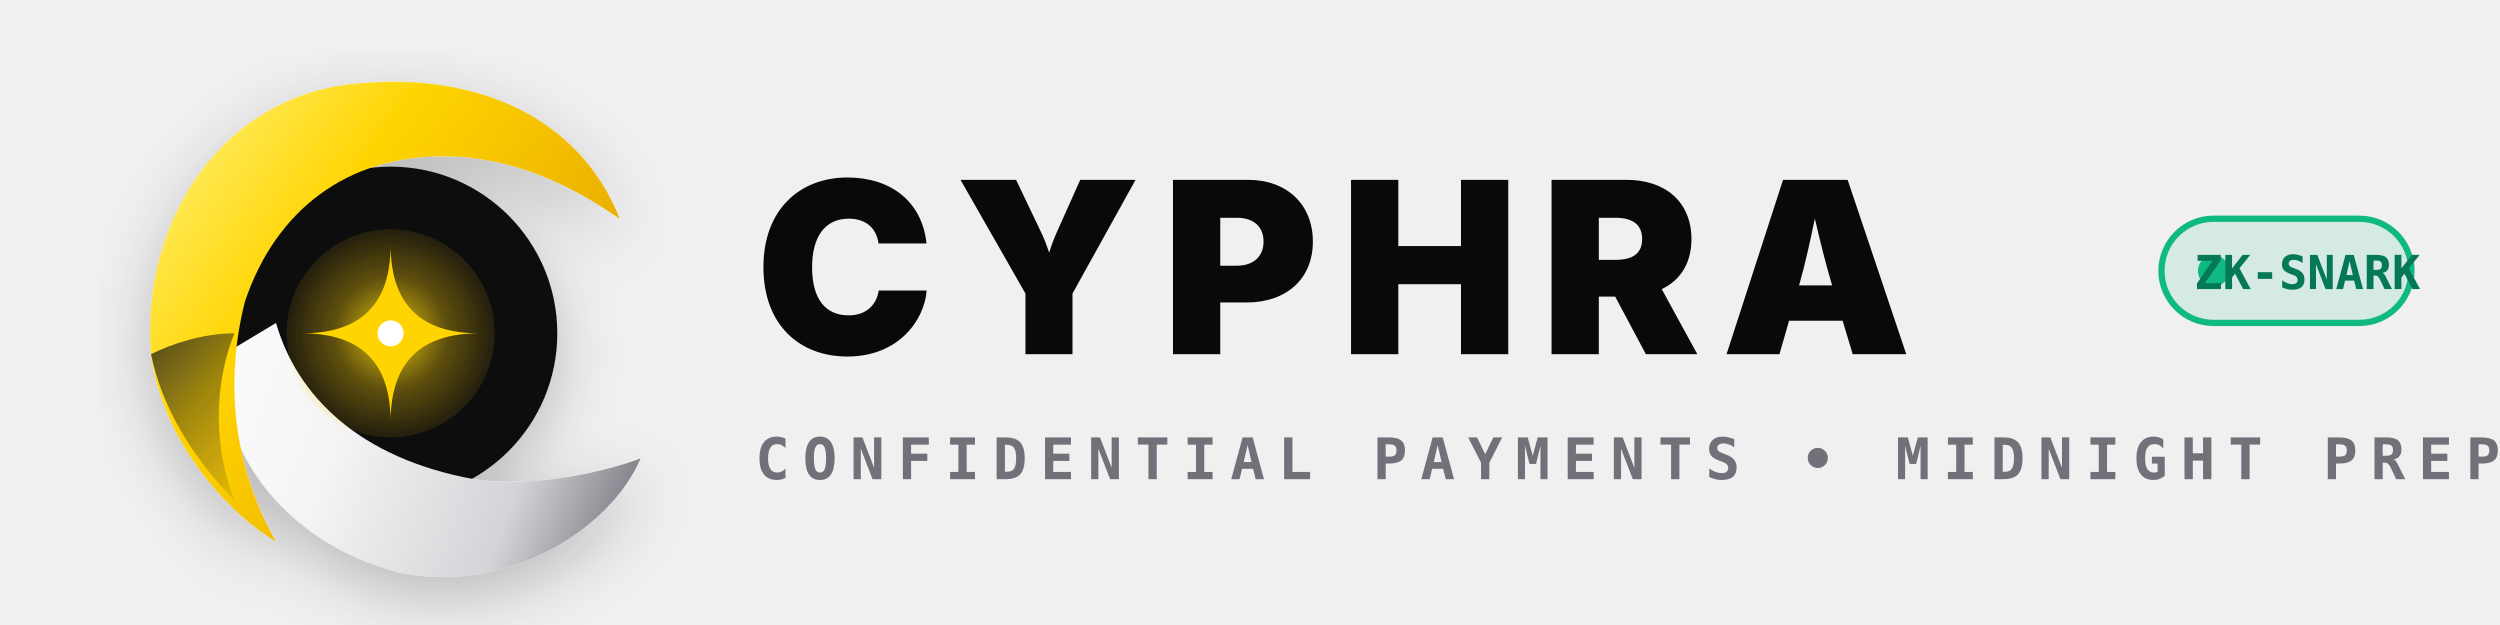
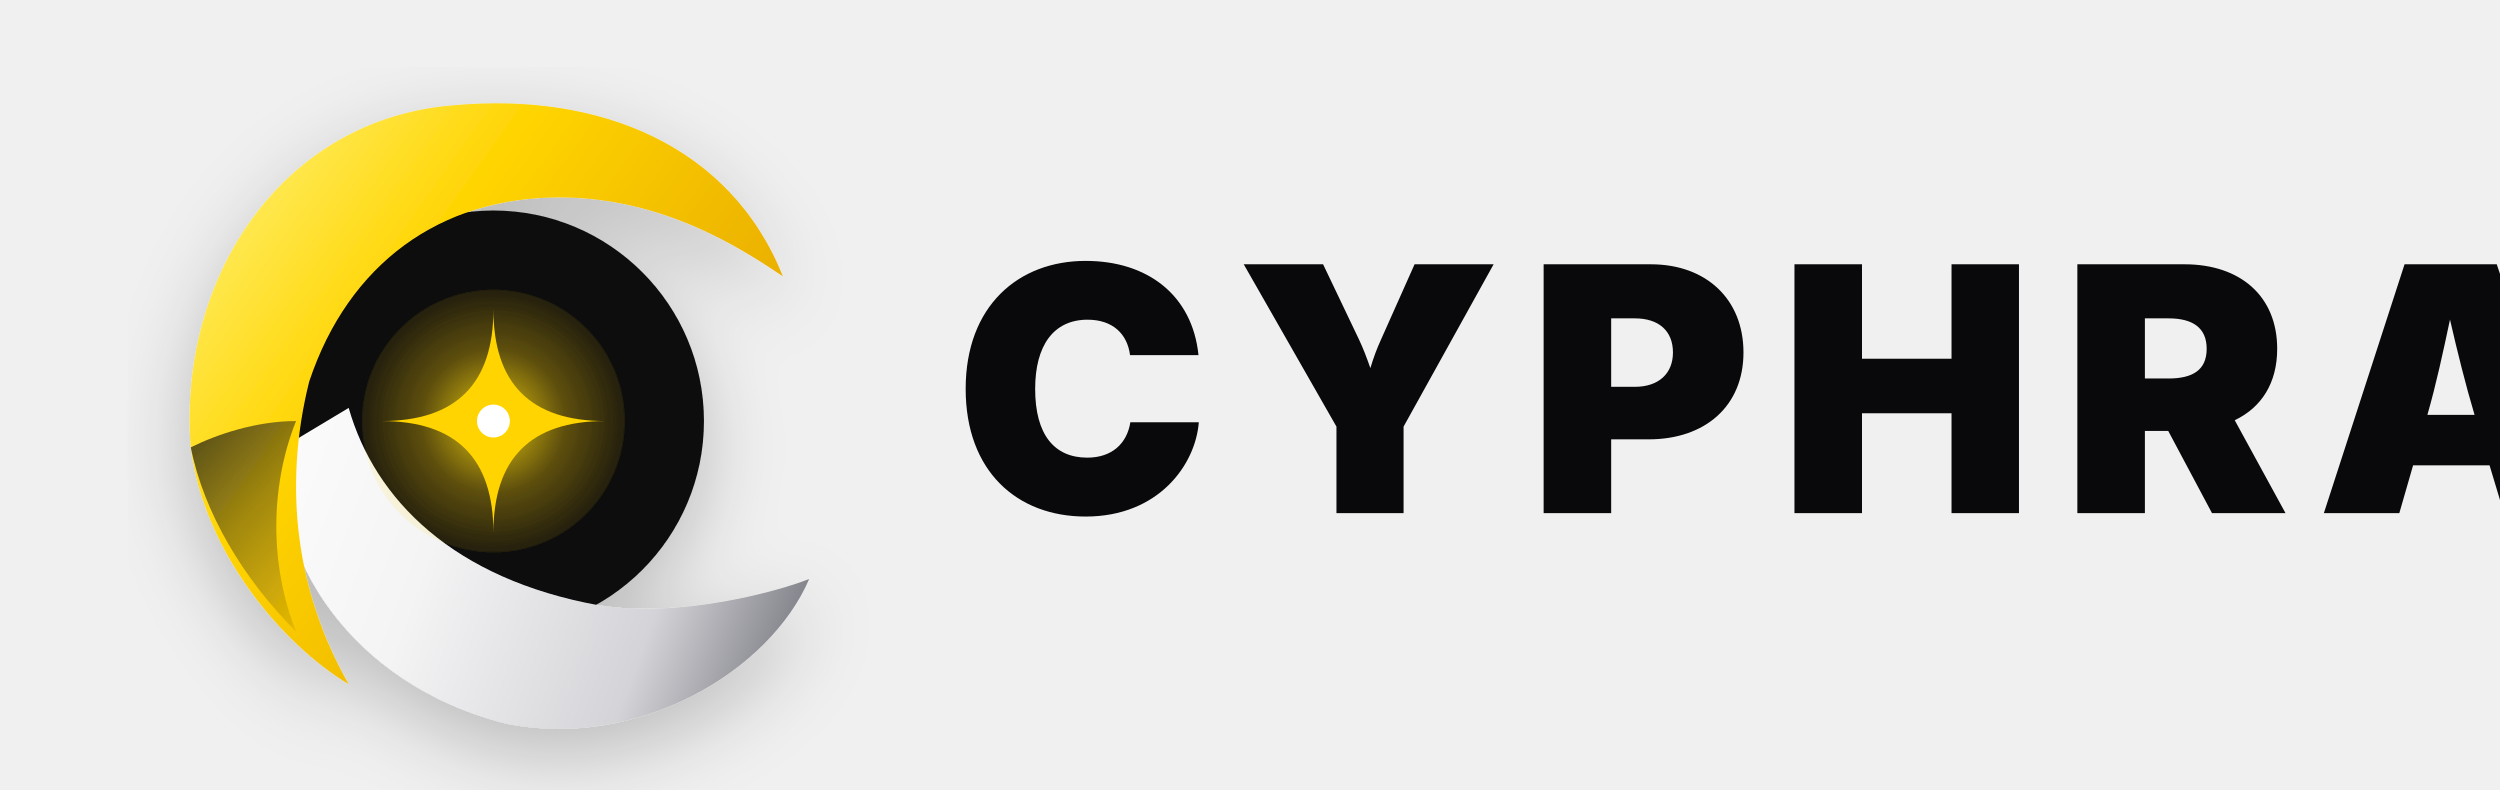
- <svg xmlns="http://www.w3.org/2000/svg" width="480" height="120" viewBox="0 0 480 120" fill="none">
+ <svg xmlns="http://www.w3.org/2000/svg" width="380" height="120" viewBox="0 0 380 120" fill="none">
  <defs>
    <linearGradient id="brandGoldRibbon" x1="18" y1="12" x2="108" y2="76" gradientUnits="userSpaceOnUse">
      <stop offset="0%" stop-color="#FFF275" />
      <stop offset="35%" stop-color="#FFD400" />
      <stop offset="85%" stop-color="#E6A800" />
      <stop offset="100%" stop-color="#B37D00" />
    </linearGradient>
    <linearGradient id="brandSilverRibbon" x1="10" y1="70" x2="105" y2="105" gradientUnits="userSpaceOnUse">
      <stop offset="0%" stop-color="#FFFFFF" />
      <stop offset="40%" stop-color="#F4F4F5" />
      <stop offset="75%" stop-color="#D4D4D8" />
      <stop offset="100%" stop-color="#71717A" />
    </linearGradient>
    <linearGradient id="brandFoldShadow" x1="22" y1="40" x2="55" y2="70" gradientUnits="userSpaceOnUse">
      <stop offset="0%" stop-color="#09090B" stop-opacity="0.85" />
      <stop offset="50%" stop-color="#18181B" stop-opacity="0.4" />
      <stop offset="100%" stop-color="#27272A" stop-opacity="0" />
    </linearGradient>
    <radialGradient id="brandCoreGlow" cx="60" cy="58" r="24" gradientUnits="userSpaceOnUse">
      <stop offset="0%" stop-color="#FFE033" stop-opacity="0.9" />
      <stop offset="45%" stop-color="#FFD400" stop-opacity="0.35" />
      <stop offset="100%" stop-color="#FFD400" stop-opacity="0" />
    </radialGradient>
    <filter id="brandAmbientShadow" x="-10%" y="-10%" width="120%" height="120%">
      <feDropShadow dx="0" dy="4" stdDeviation="6" flood-color="#000000" flood-opacity="0.22" />
    </filter>
  </defs>
  <g transform="translate(15, 6)" filter="url(#brandAmbientShadow)">
    <circle cx="60" cy="58" r="32" fill="#09090B" />
    <path d="M 28 62 C 26 78, 38 98, 62 104 C 82 108, 102 96, 108 82 C 103 84, 88 88, 76 86 C 54 82, 42 70, 38 56 Z" fill="url(#brandSilverRibbon)" />
    <path d="M 104 36 C 96 16, 76 8, 54 10 C 28 12, 12 36, 14 62 C 16 78, 28 92, 38 98 C 30 84, 28 68, 32 52 C 38 34, 52 24, 70 24 C 86 24, 98 32, 104 36 Z" fill="url(#brandGoldRibbon)" />
    <path d="M 14 62 C 16 72, 22 82, 30 90 C 26 80, 26 68, 30 58 C 24 58, 18 60, 14 62 Z" fill="url(#brandFoldShadow)" />
    <circle cx="60" cy="58" r="20" fill="url(#brandCoreGlow)" />
    <path d="M 60 41 Q 60 58 43 58 Q 60 58 60 75 Q 60 58 77 58 Q 60 58 60 41 Z" fill="#FFD400" />
    <circle cx="60" cy="58" r="2.5" fill="#FFFFFF" />
  </g>
-   <g transform="translate(145, 68)">
-     <text font-family="'Inter', -apple-system, sans-serif" font-weight="900" font-size="46" letter-spacing="4" fill="#09090B">
+   <g transform="translate(145, 78)">
+     <text font-family="'Inter', -apple-system, sans-serif" font-weight="900" font-size="52" letter-spacing="4" fill="#09090B">
      CYPHRA
-     </text>
-     <text y="24" font-family="'JetBrains Mono', 'Fira Code', monospace" font-weight="700" font-size="11" letter-spacing="2.5" fill="#71717A">
-       CONFIDENTIAL PAYMENTS • MIDNIGHT PREPROD
-     </text>
-   </g>
-   <g transform="translate(415, 42)">
-     <rect width="48" height="20" rx="10" fill="#10B981" fill-opacity="0.12" stroke="#10B981" stroke-width="1.2" />
-     <circle cx="10" cy="10" r="3" fill="#10B981" />
-     <text x="28" y="13.5" text-anchor="middle" font-family="'JetBrains Mono', monospace" font-size="9" font-weight="800" fill="#047857">
-       ZK-SNARK
    </text>
  </g>
</svg>
